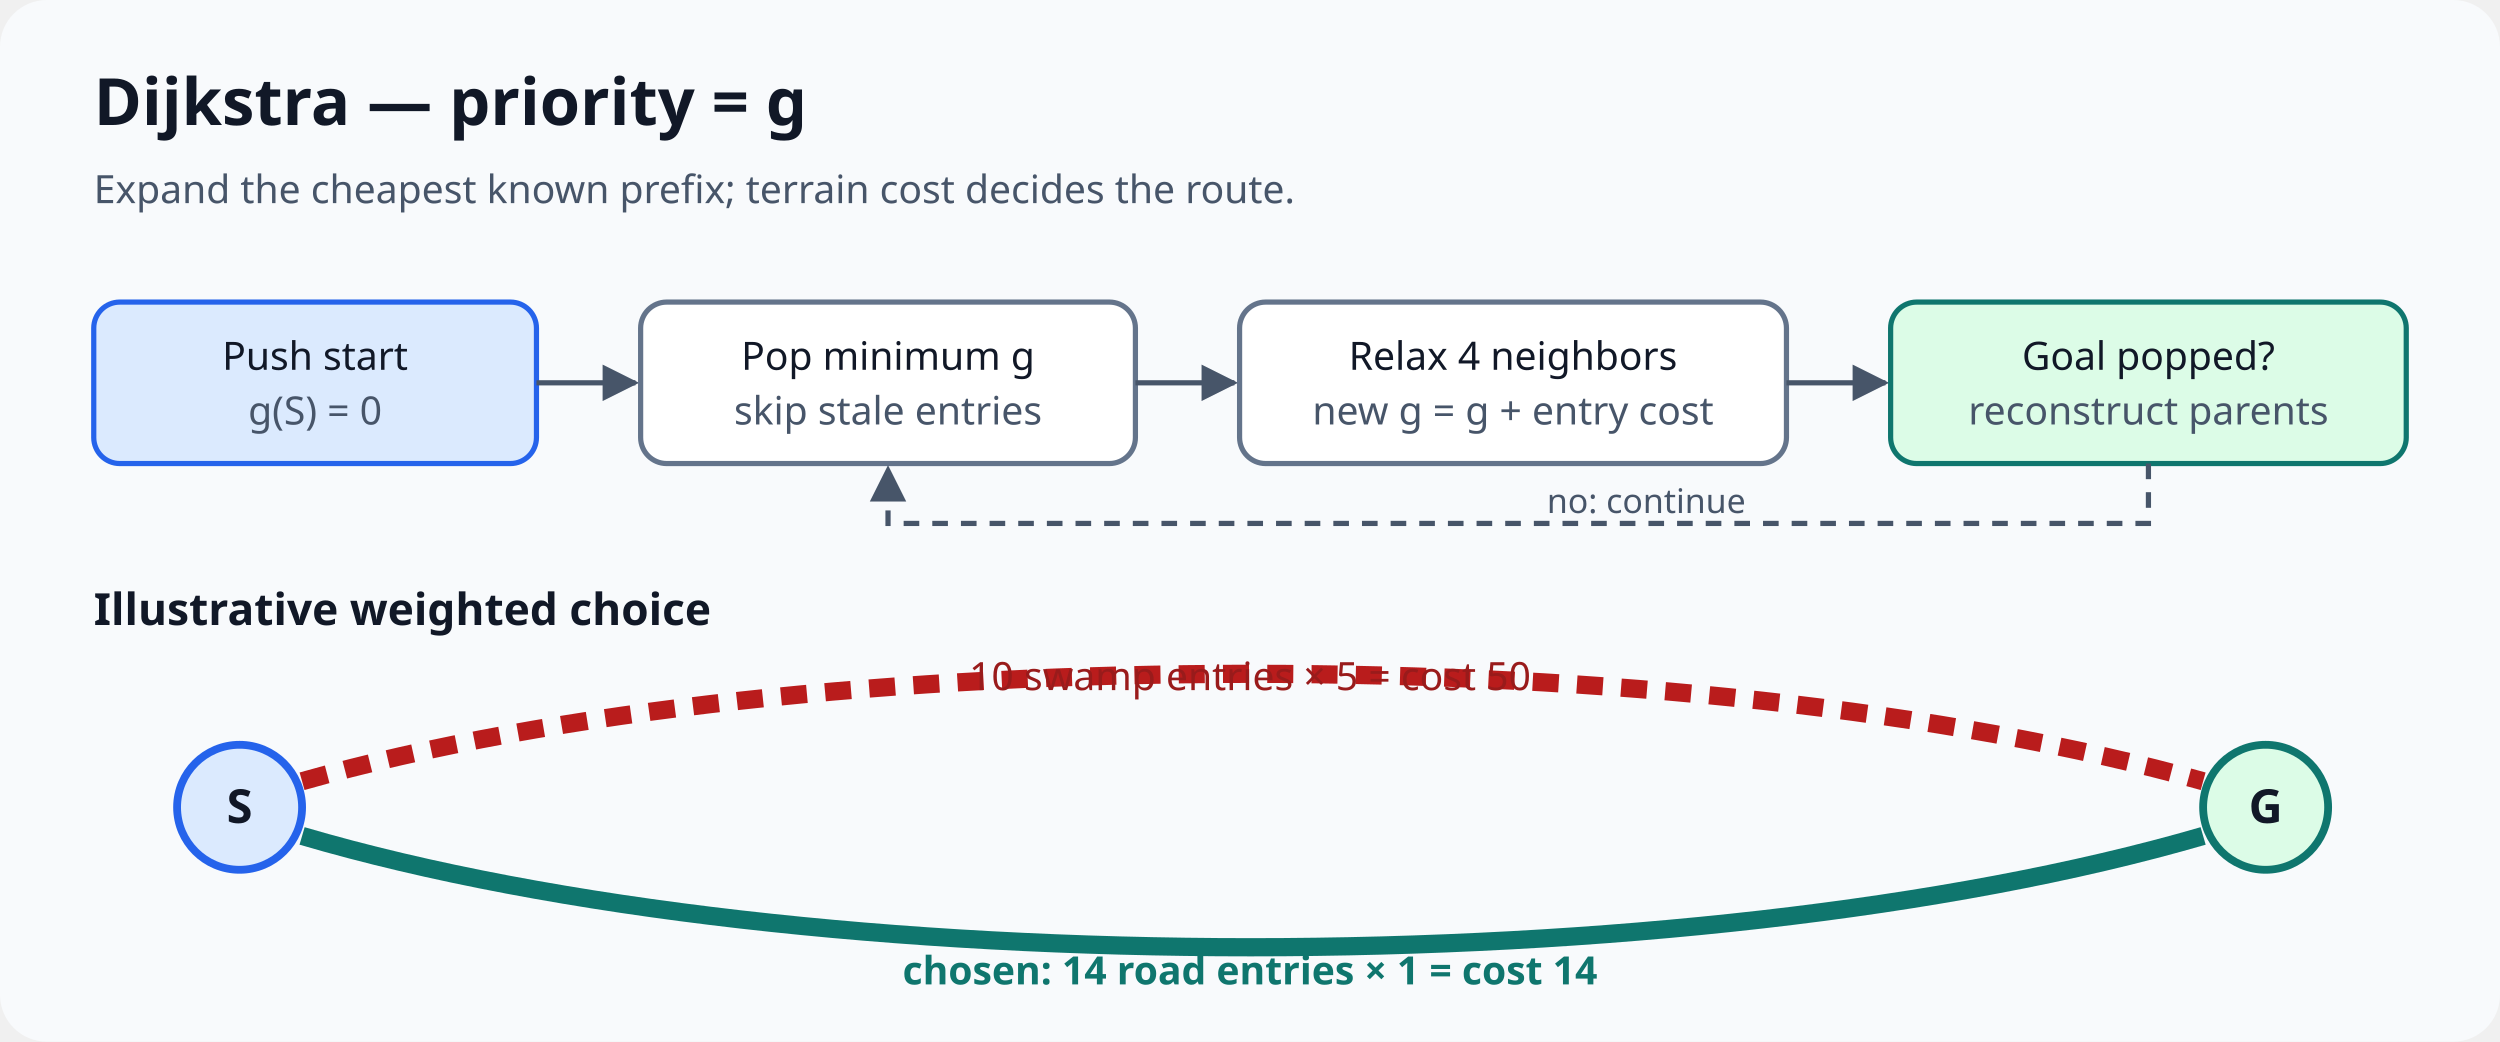
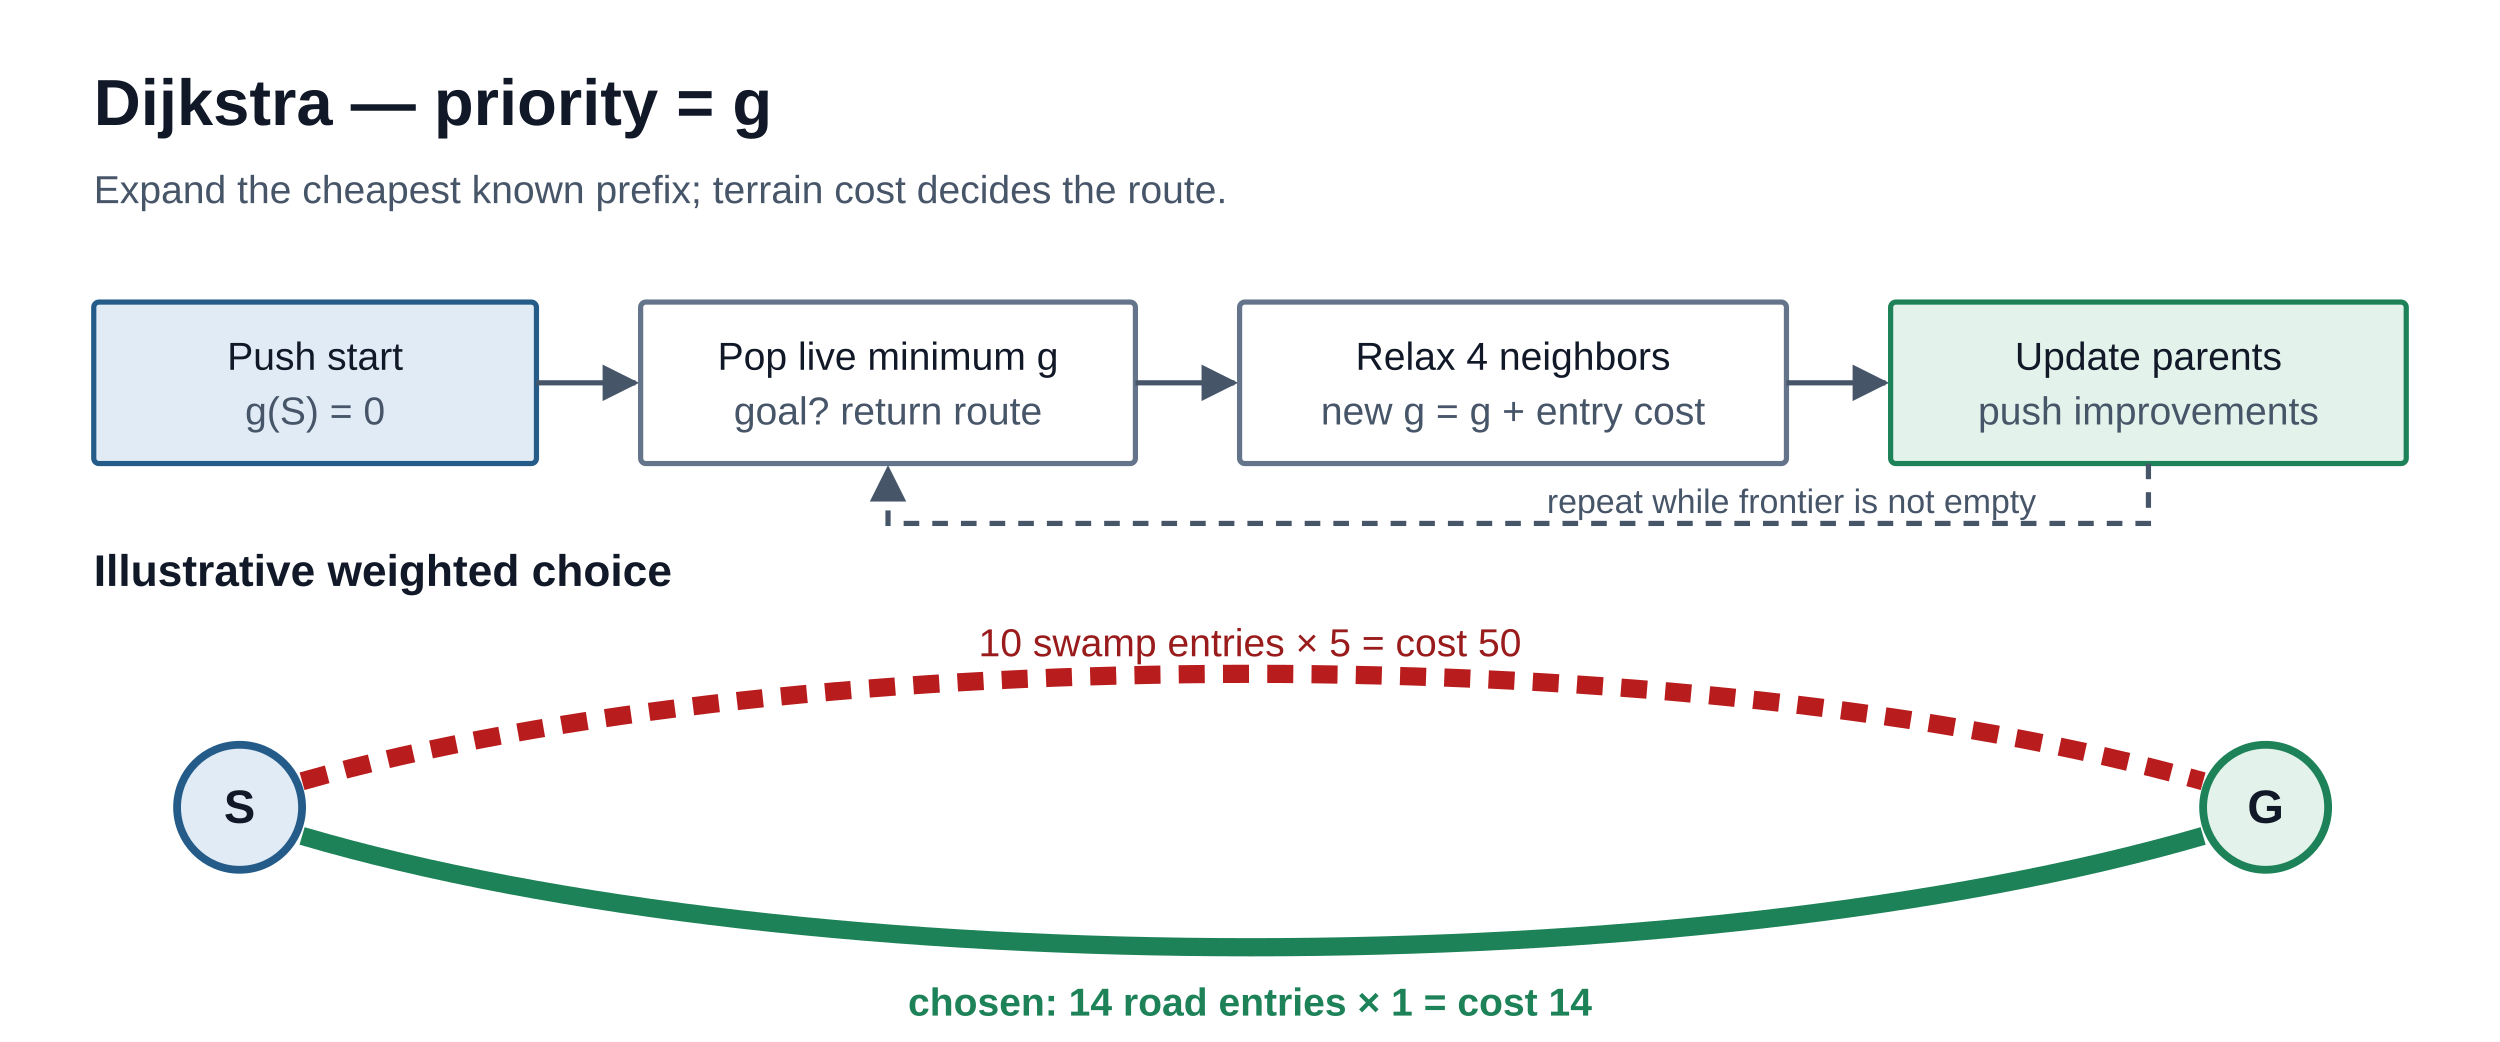
<svg xmlns="http://www.w3.org/2000/svg" width="960" height="400" viewBox="0 0 960 400" role="img" aria-labelledby="title desc">
  <defs>
    <marker id="arrow" viewBox="0 0 10 10" refX="9" refY="5" markerWidth="7" markerHeight="7" orient="auto-start-reverse">
      <path d="M0 0L10 5L0 10Z" fill="#475569" />
    </marker>
  </defs>
-   <rect width="960" height="400" rx="18" fill="#f8fafc" />
-   <text x="36" y="48" font-family="system-ui,sans-serif" font-size="25" font-weight="700" fill="#111827">Dijkstra — priority = g</text>
-   <text x="36" y="78" font-family="system-ui,sans-serif" font-size="15" fill="#475569">Expand the cheapest known prefix; terrain cost decides the route.</text>
-   <g font-family="system-ui,sans-serif" font-size="15" text-anchor="middle">
-     <rect x="36" y="116" width="170" height="62" rx="10" fill="#dbeafe" stroke="#2563eb" stroke-width="2" />
+   <rect width="960" height="400" fill="#ffffff" />
+   <text x="36" y="48" font-family="Arial,Helvetica,sans-serif" font-size="25" font-weight="700" fill="#111827">Dijkstra — priority = g</text>
+   <text x="36" y="78" font-family="Arial,Helvetica,sans-serif" font-size="15" fill="#475569">Expand the cheapest known prefix; terrain cost decides the route.</text>
+   <g font-family="Arial,Helvetica,sans-serif" font-size="15" text-anchor="middle">
+     <rect x="36" y="116" width="170" height="62" rx="2" fill="#e0ebf5" stroke="#245b89" stroke-width="2" />
    <text x="121" y="142" fill="#111827">Push start</text>
    <text x="121" y="163" fill="#475569">g(S) = 0</text>
    <path d="M206 147H244" stroke="#475569" stroke-width="2" marker-end="url(#arrow)" />
-     <rect x="246" y="116" width="190" height="62" rx="10" fill="#ffffff" stroke="#64748b" stroke-width="2" />
-     <text x="341" y="142" fill="#111827">Pop minimum g</text>
-     <text x="341" y="163" fill="#475569">skip stale entries</text>
+     <rect x="246" y="116" width="190" height="62" rx="2" fill="#ffffff" stroke="#64748b" stroke-width="2" />
+     <text x="341" y="142" fill="#111827">Pop live minimum g</text>
+     <text x="341" y="163" fill="#475569">goal? return route</text>
    <path d="M436 147H474" stroke="#475569" stroke-width="2" marker-end="url(#arrow)" />
-     <rect x="476" y="116" width="210" height="62" rx="10" fill="#ffffff" stroke="#64748b" stroke-width="2" />
+     <rect x="476" y="116" width="210" height="62" rx="2" fill="#ffffff" stroke="#64748b" stroke-width="2" />
    <text x="581" y="142" fill="#111827">Relax 4 neighbors</text>
    <text x="581" y="163" fill="#475569">new g = g + entry cost</text>
    <path d="M686 147H724" stroke="#475569" stroke-width="2" marker-end="url(#arrow)" />
-     <rect x="726" y="116" width="198" height="62" rx="10" fill="#dcfce7" stroke="#0f766e" stroke-width="2" />
-     <text x="825" y="142" fill="#111827">Goal popped?</text>
-     <text x="825" y="163" fill="#475569">reconstruct parents</text>
+     <rect x="726" y="116" width="198" height="62" rx="2" fill="#e3f2ea" stroke="#1d8258" stroke-width="2" />
+     <text x="825" y="142" fill="#111827">Update parents</text>
+     <text x="825" y="163" fill="#475569">push improvements</text>
  </g>
  <path d="M825 178V201H341V180" fill="none" stroke="#475569" stroke-width="2" stroke-dasharray="6 5" marker-end="url(#arrow)" />
-   <text x="594" y="197" font-family="system-ui,sans-serif" font-size="13" fill="#475569">no: continue</text>
-   <text x="36" y="240" font-family="system-ui,sans-serif" font-size="17" font-weight="700" fill="#111827">Illustrative weighted choice</text>
-   <circle cx="92" cy="310" r="24" fill="#dbeafe" stroke="#2563eb" stroke-width="3" />
-   <text x="92" y="316" text-anchor="middle" font-family="system-ui,sans-serif" font-size="18" font-weight="700" fill="#111827">S</text>
-   <circle cx="870" cy="310" r="24" fill="#dcfce7" stroke="#0f766e" stroke-width="3" />
-   <text x="870" y="316" text-anchor="middle" font-family="system-ui,sans-serif" font-size="18" font-weight="700" fill="#111827">G</text>
+   <text x="594" y="197" font-family="Arial,Helvetica,sans-serif" font-size="13" fill="#475569">repeat while frontier is not empty</text>
+   <text x="36" y="225" font-family="Arial,Helvetica,sans-serif" font-size="17" font-weight="700" fill="#111827">Illustrative weighted choice</text>
+   <circle cx="92" cy="310" r="24" fill="#e0ebf5" stroke="#245b89" stroke-width="3" />
+   <text x="92" y="316" text-anchor="middle" font-family="Arial,Helvetica,sans-serif" font-size="18" font-weight="700" fill="#111827">S</text>
+   <circle cx="870" cy="310" r="24" fill="#e3f2ea" stroke="#1d8258" stroke-width="3" />
+   <text x="870" y="316" text-anchor="middle" font-family="Arial,Helvetica,sans-serif" font-size="18" font-weight="700" fill="#111827">G</text>
  <path d="M116 300C310 245 650 245 846 300" fill="none" stroke="#b91c1c" stroke-width="7" stroke-dasharray="10 7" />
-   <text x="480" y="265" text-anchor="middle" font-family="system-ui,sans-serif" font-size="15" fill="#991b1b">10 swamp entries × 5 = cost 50</text>
-   <path d="M116 321C310 378 650 378 846 321" fill="none" stroke="#0f766e" stroke-width="7" />
-   <text x="480" y="378" text-anchor="middle" font-family="system-ui,sans-serif" font-size="15" font-weight="700" fill="#0f766e">chosen: 14 road entries × 1 = cost 14</text>
+   <text x="480" y="252" text-anchor="middle" font-family="Arial,Helvetica,sans-serif" font-size="15" fill="#991b1b">10 swamp entries × 5 = cost 50</text>
+   <path d="M116 321C310 378 650 378 846 321" fill="none" stroke="#1d8258" stroke-width="7" />
+   <text x="480" y="390" text-anchor="middle" font-family="Arial,Helvetica,sans-serif" font-size="15" font-weight="700" fill="#1d8258">chosen: 14 road entries × 1 = cost 14</text>
</svg>
